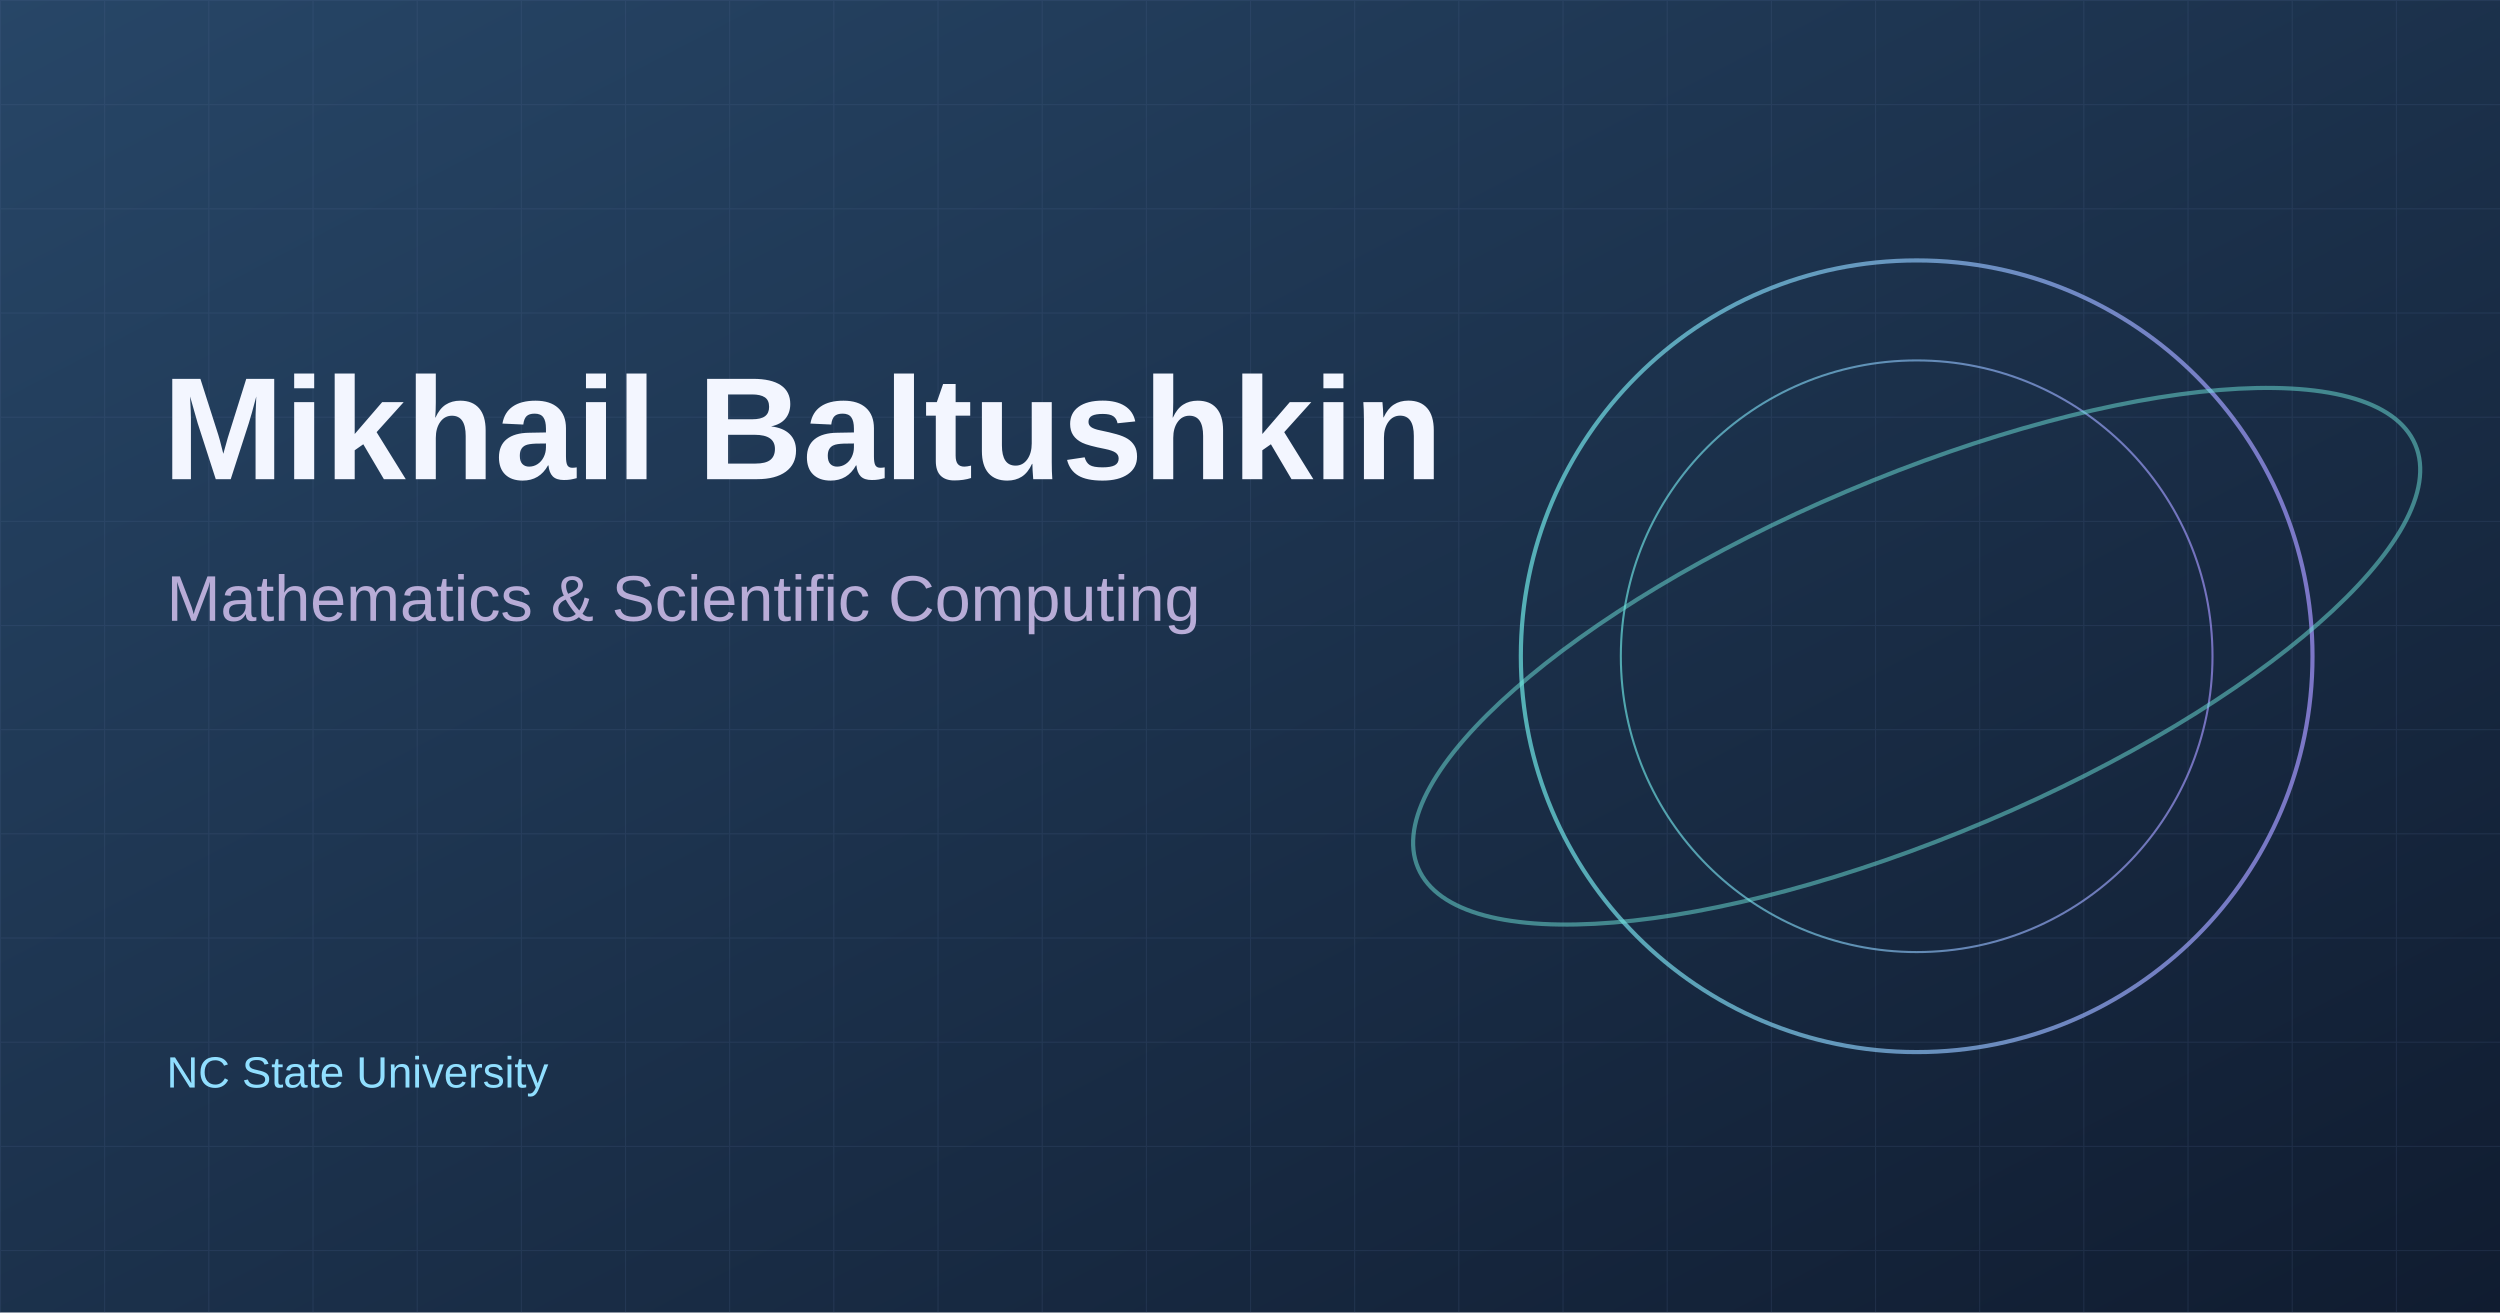
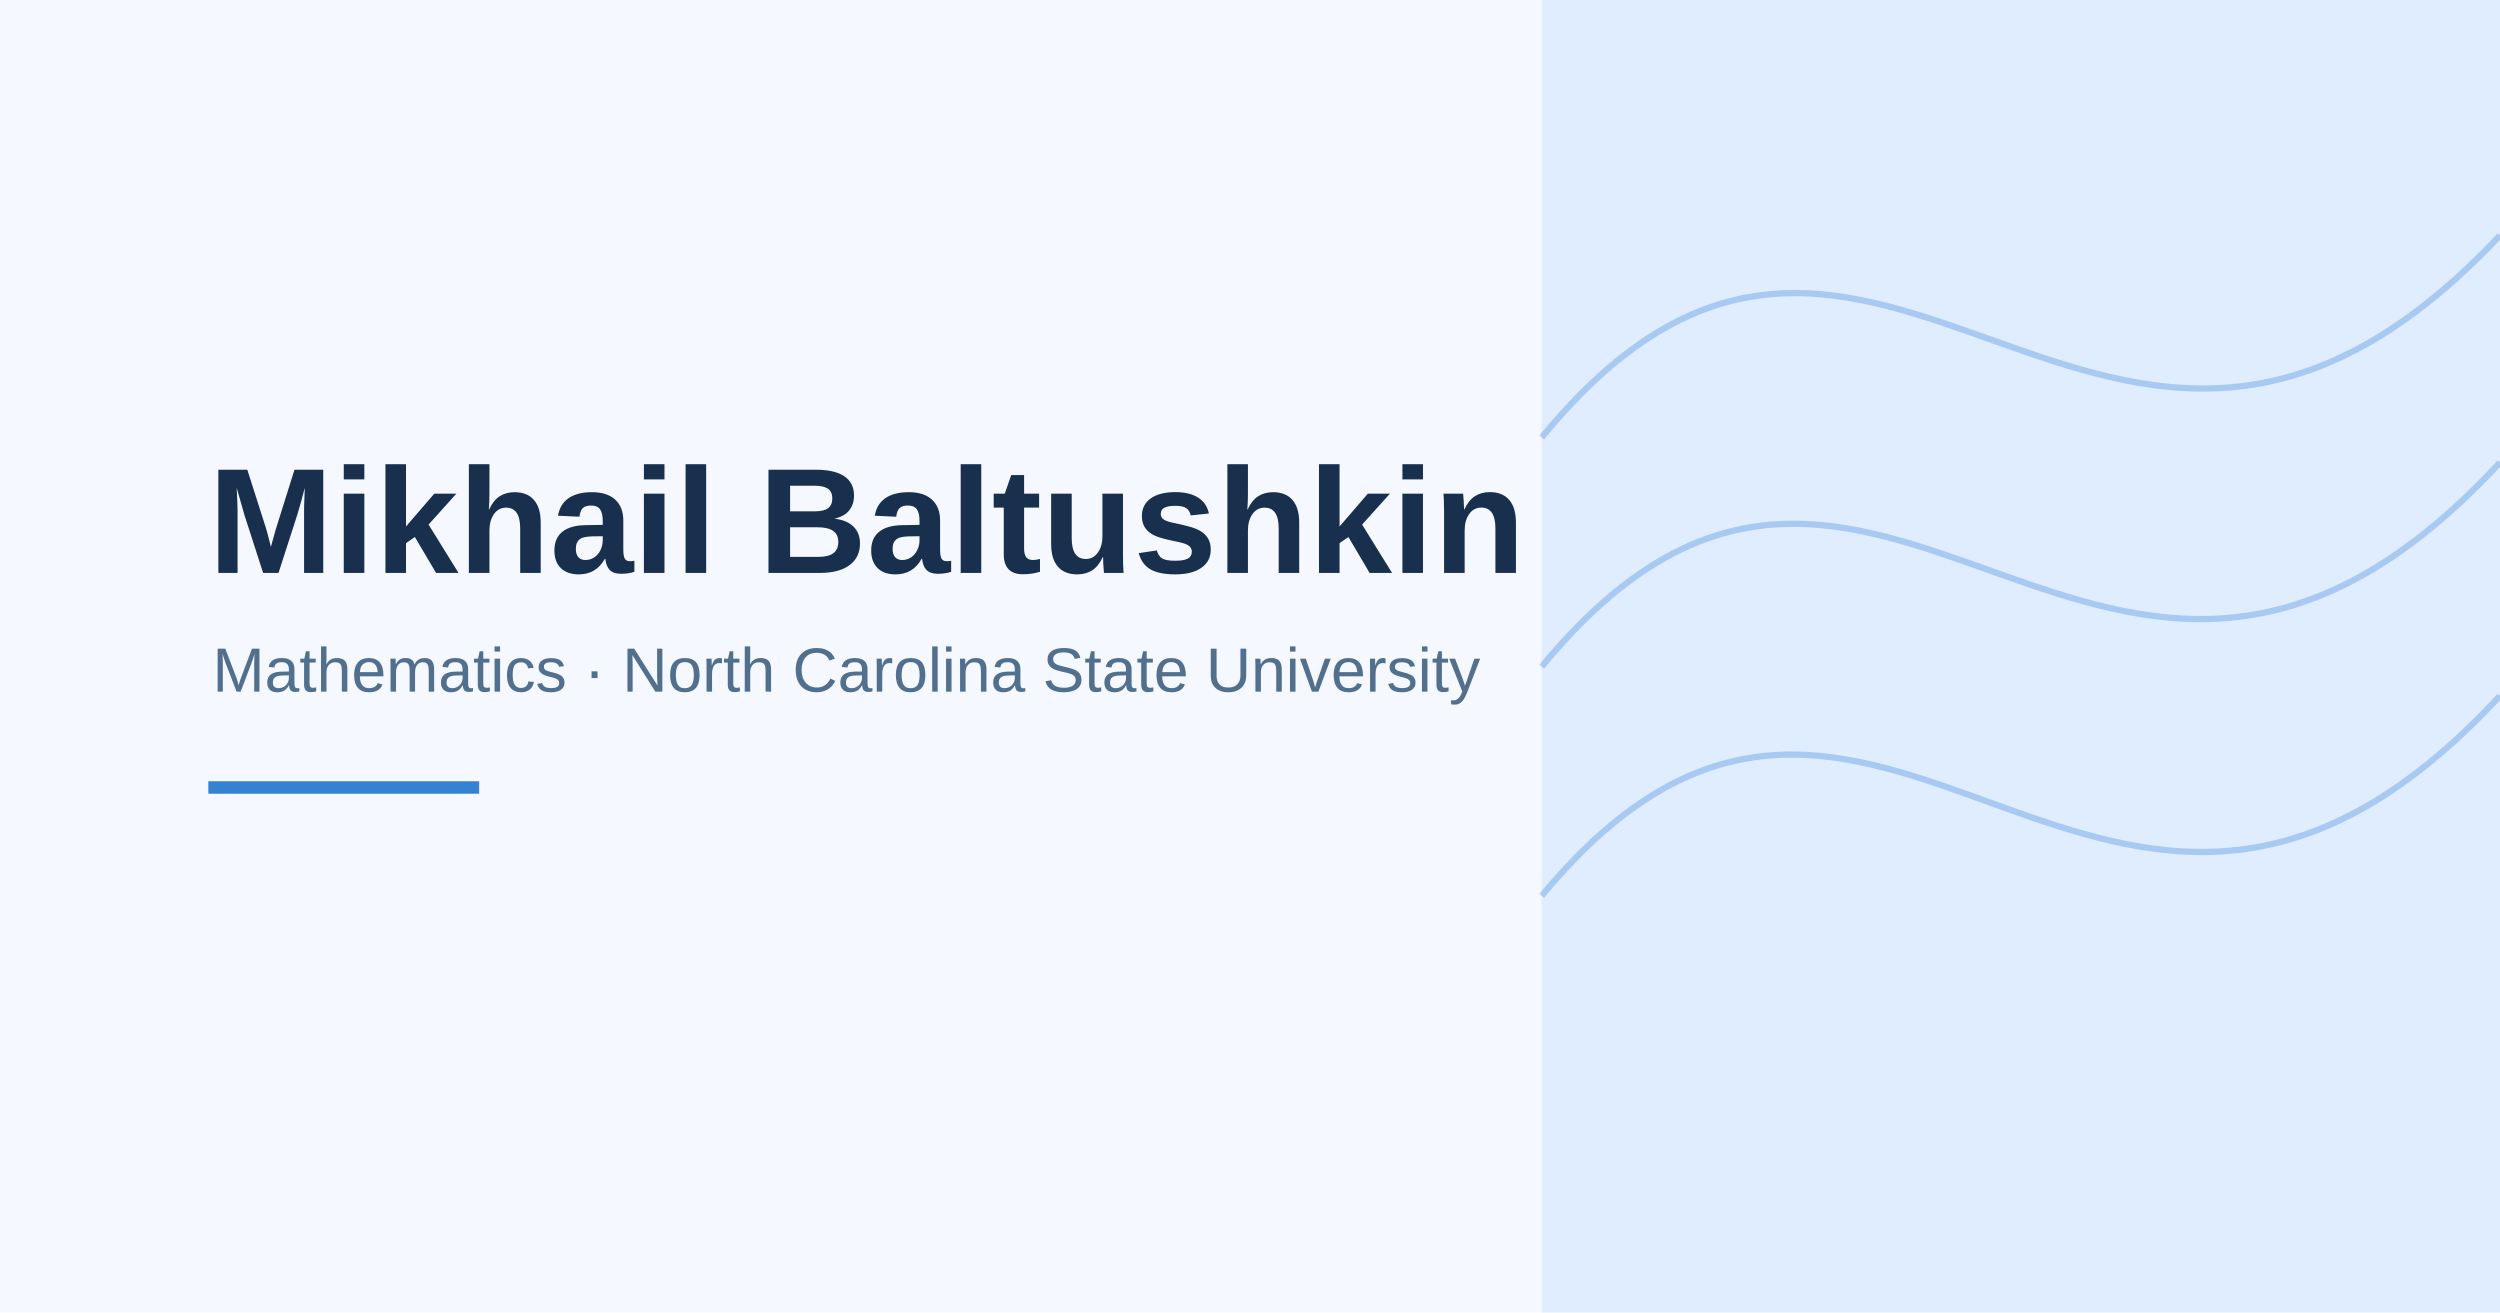
- <svg xmlns="http://www.w3.org/2000/svg" viewBox="0 0 1200 630" width="1200" height="630">
-   <defs>
-     <linearGradient id="bg" x1="0" y1="0" x2="1" y2="1">
-       <stop stop-color="#274667" />
-       <stop offset="1" stop-color="#101c30" />
-     </linearGradient>
-     <linearGradient id="stroke">
-       <stop stop-color="#68dbdb" />
-       <stop offset="1" stop-color="#9d90f4" />
-     </linearGradient>
-     <pattern id="grid" width="50" height="50" patternUnits="userSpaceOnUse">
-       <path d="M50 0H0V50" fill="none" stroke="#546b98" stroke-opacity=".18" />
-     </pattern>
-   </defs>
-   <rect width="1200" height="630" fill="url(#bg)" />
-   <rect width="1200" height="630" fill="url(#grid)" />
-   <circle cx="920" cy="315" r="190" fill="none" stroke="url(#stroke)" stroke-width="2" opacity=".75" />
-   <circle cx="920" cy="315" r="142" fill="none" stroke="url(#stroke)" opacity=".7" />
-   <ellipse cx="920" cy="315" rx="260" ry="86" transform="rotate(-23 920 315)" fill="none" stroke="#6fe4da" stroke-opacity=".5" stroke-width="2" />
-   <text x="78" y="230" font-family="Arial,sans-serif" font-size="70" font-weight="bold" fill="#f3f6ff">Mikhail Baltushkin</text>
-   <text x="80" y="298" font-family="Arial,sans-serif" font-size="31" fill="#b8acd7">Mathematics &amp; Scientific Computing</text>
-   <text x="80" y="522" font-family="Arial,sans-serif" font-size="21" fill="#91dfff">NC State University</text>
+ <svg xmlns="http://www.w3.org/2000/svg" width="1200" height="630" viewBox="0 0 1200 630">
+   <rect width="1200" height="630" fill="#f5f9ff" />
+   <path d="M740 0h460v630H740z" fill="#dfedff" />
+   <path d="M740 210C900 15 1010 315 1200 113M740 320C900 126 1010 427 1200 222M740 430C900 237 1010 539 1200 334" fill="none" stroke="#4286d6" opacity=".35" stroke-width="3" />
+   <text x="100" y="275" fill="#18304e" font-family="Arial,sans-serif" font-size="72" font-weight="700">Mikhail Baltushkin</text>
+   <text x="102" y="332" fill="#52708e" font-family="Arial,sans-serif" font-size="30">Mathematics · North Carolina State University</text>
+   <path d="M100 378h130" stroke="#3582d2" stroke-width="6" />
</svg>
